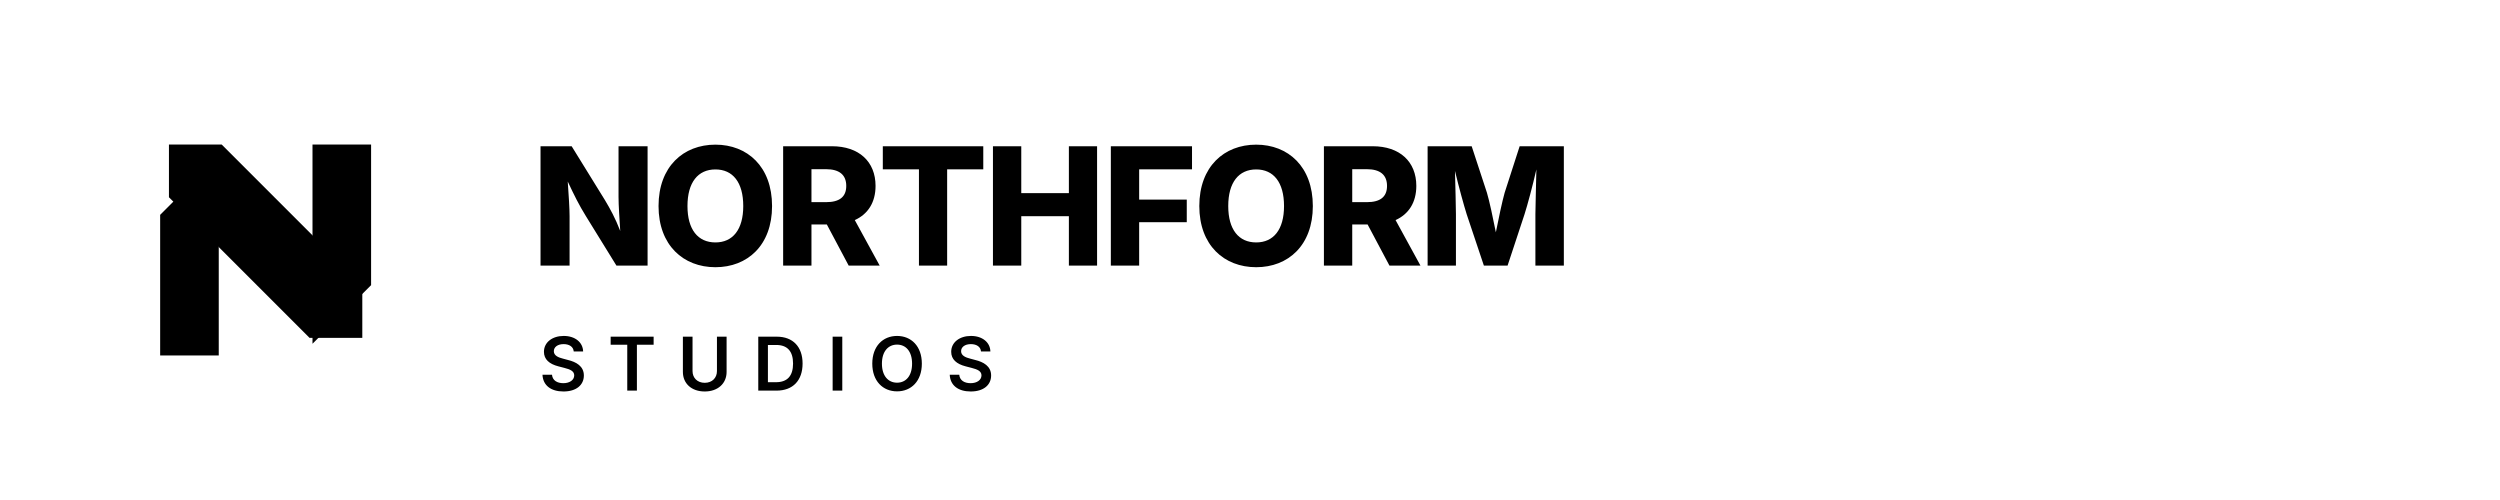
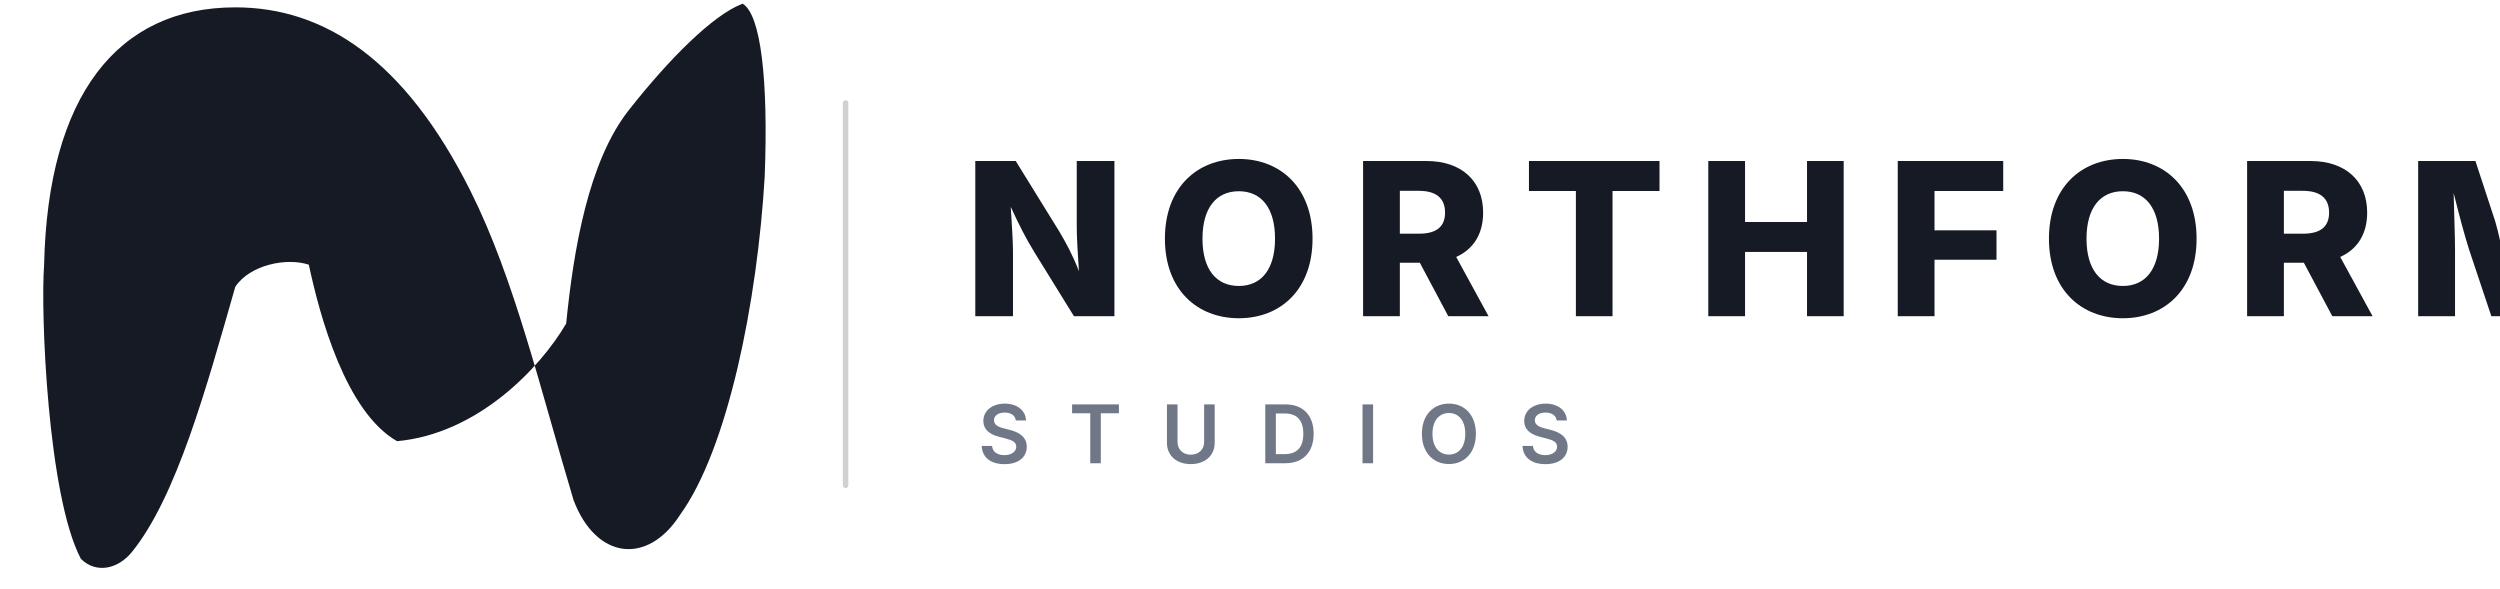
- <svg xmlns="http://www.w3.org/2000/svg" viewBox="0 0 320 64" width="320" height="64" fill="none">
-   <g transform="translate(10, 8)">
-     <svg width="48" height="48" viewBox="0 0 64 64" fill="none">
-       <path d="M14 26 L24 16 V50 H14 V26 Z" fill="#000000" />
-       <path d="M15.5 14 H24.5 L48.5 38 V47 H39.5 L15.5 23 Z" fill="#000000" />
-       <path d="M40 14 H50 V38 L40 48 V14 Z" fill="#000000" />
-     </svg>
+ <svg xmlns="http://www.w3.org/2000/svg" viewBox="0 0 680 160" width="680" height="160" fill="none">
+   <g transform="translate(10, 0)">
+     <path d="M12 152 C 3 135, 1 85, 2 72 C 3 26, 22 2, 54 2 C 78 2, 100 16, 118 52 C 130 76, 137 106, 146 136 C 152 152, 166 154, 175 140 C 188 122, 196 82, 198 48 C 199 22, 197 4, 192 1 C 184 4, 172 16, 161 30 C 150 44, 146 68, 144 88 C 137 100, 120 118, 98 120 C 84 112, 77 86, 74 72 C 68 70, 58 72, 54 78 C 46 106, 38 135, 26 150 C 22 155, 16 156, 12 152 Z" fill="#151A24" />
  </g>
-   <text x="68" y="34" font-family="'Manrope', -apple-system, sans-serif" font-weight="800" font-size="21" letter-spacing="-0.03em" fill="#000000">NORTHFORM</text>
-   <text x="69" y="50" font-family="'Inter', -apple-system, sans-serif" font-weight="600" font-size="9.5" letter-spacing="0.28em" fill="#000000">STUDIOS</text>
+   <line x1="230" y1="28" x2="230" y2="132" stroke="#151A24" stroke-opacity="0.2" stroke-width="1.5" stroke-linecap="round" />
+   <g transform="translate(262, 0)">
+     <text x="0" y="86" fill="#151A24" font-family="Manrope, system-ui, -apple-system, sans-serif" font-size="58" font-weight="800" letter-spacing="0.14em">NORTHFORM</text>
+     <text x="4" y="126" fill="#707887" font-family="Inter, system-ui, -apple-system, sans-serif" font-size="22" font-weight="600" letter-spacing="0.48em">STUDIOS</text>
+   </g>
</svg>
